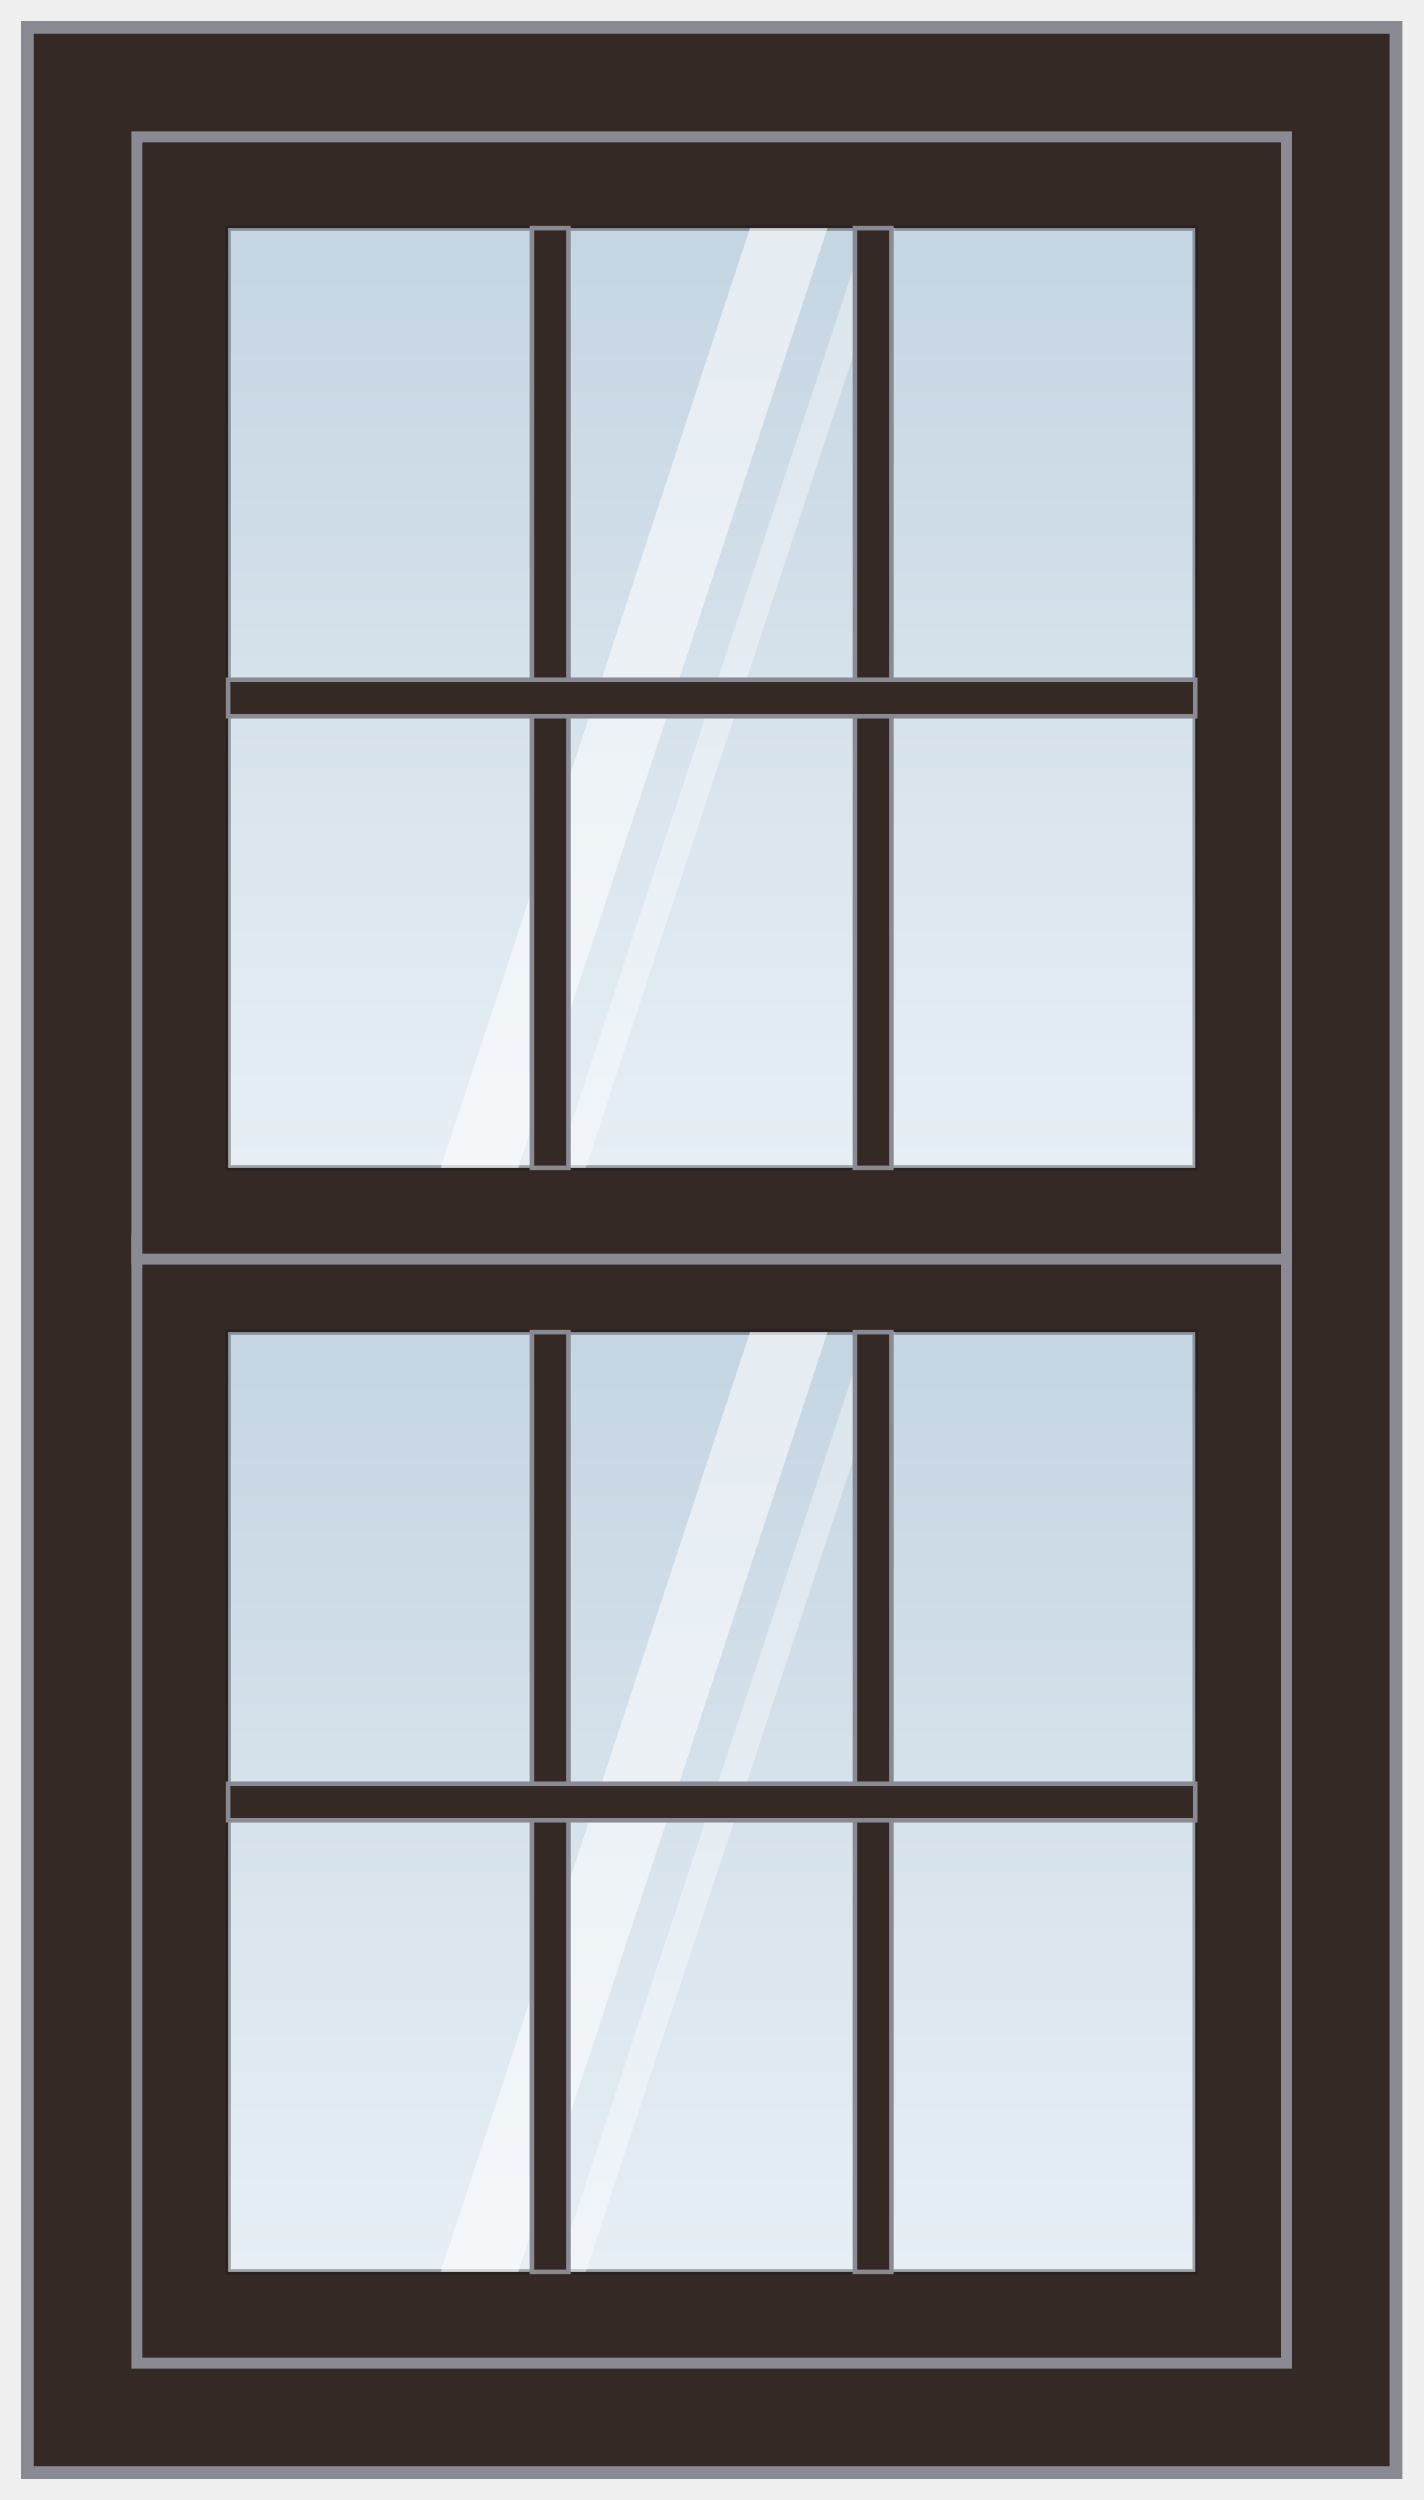
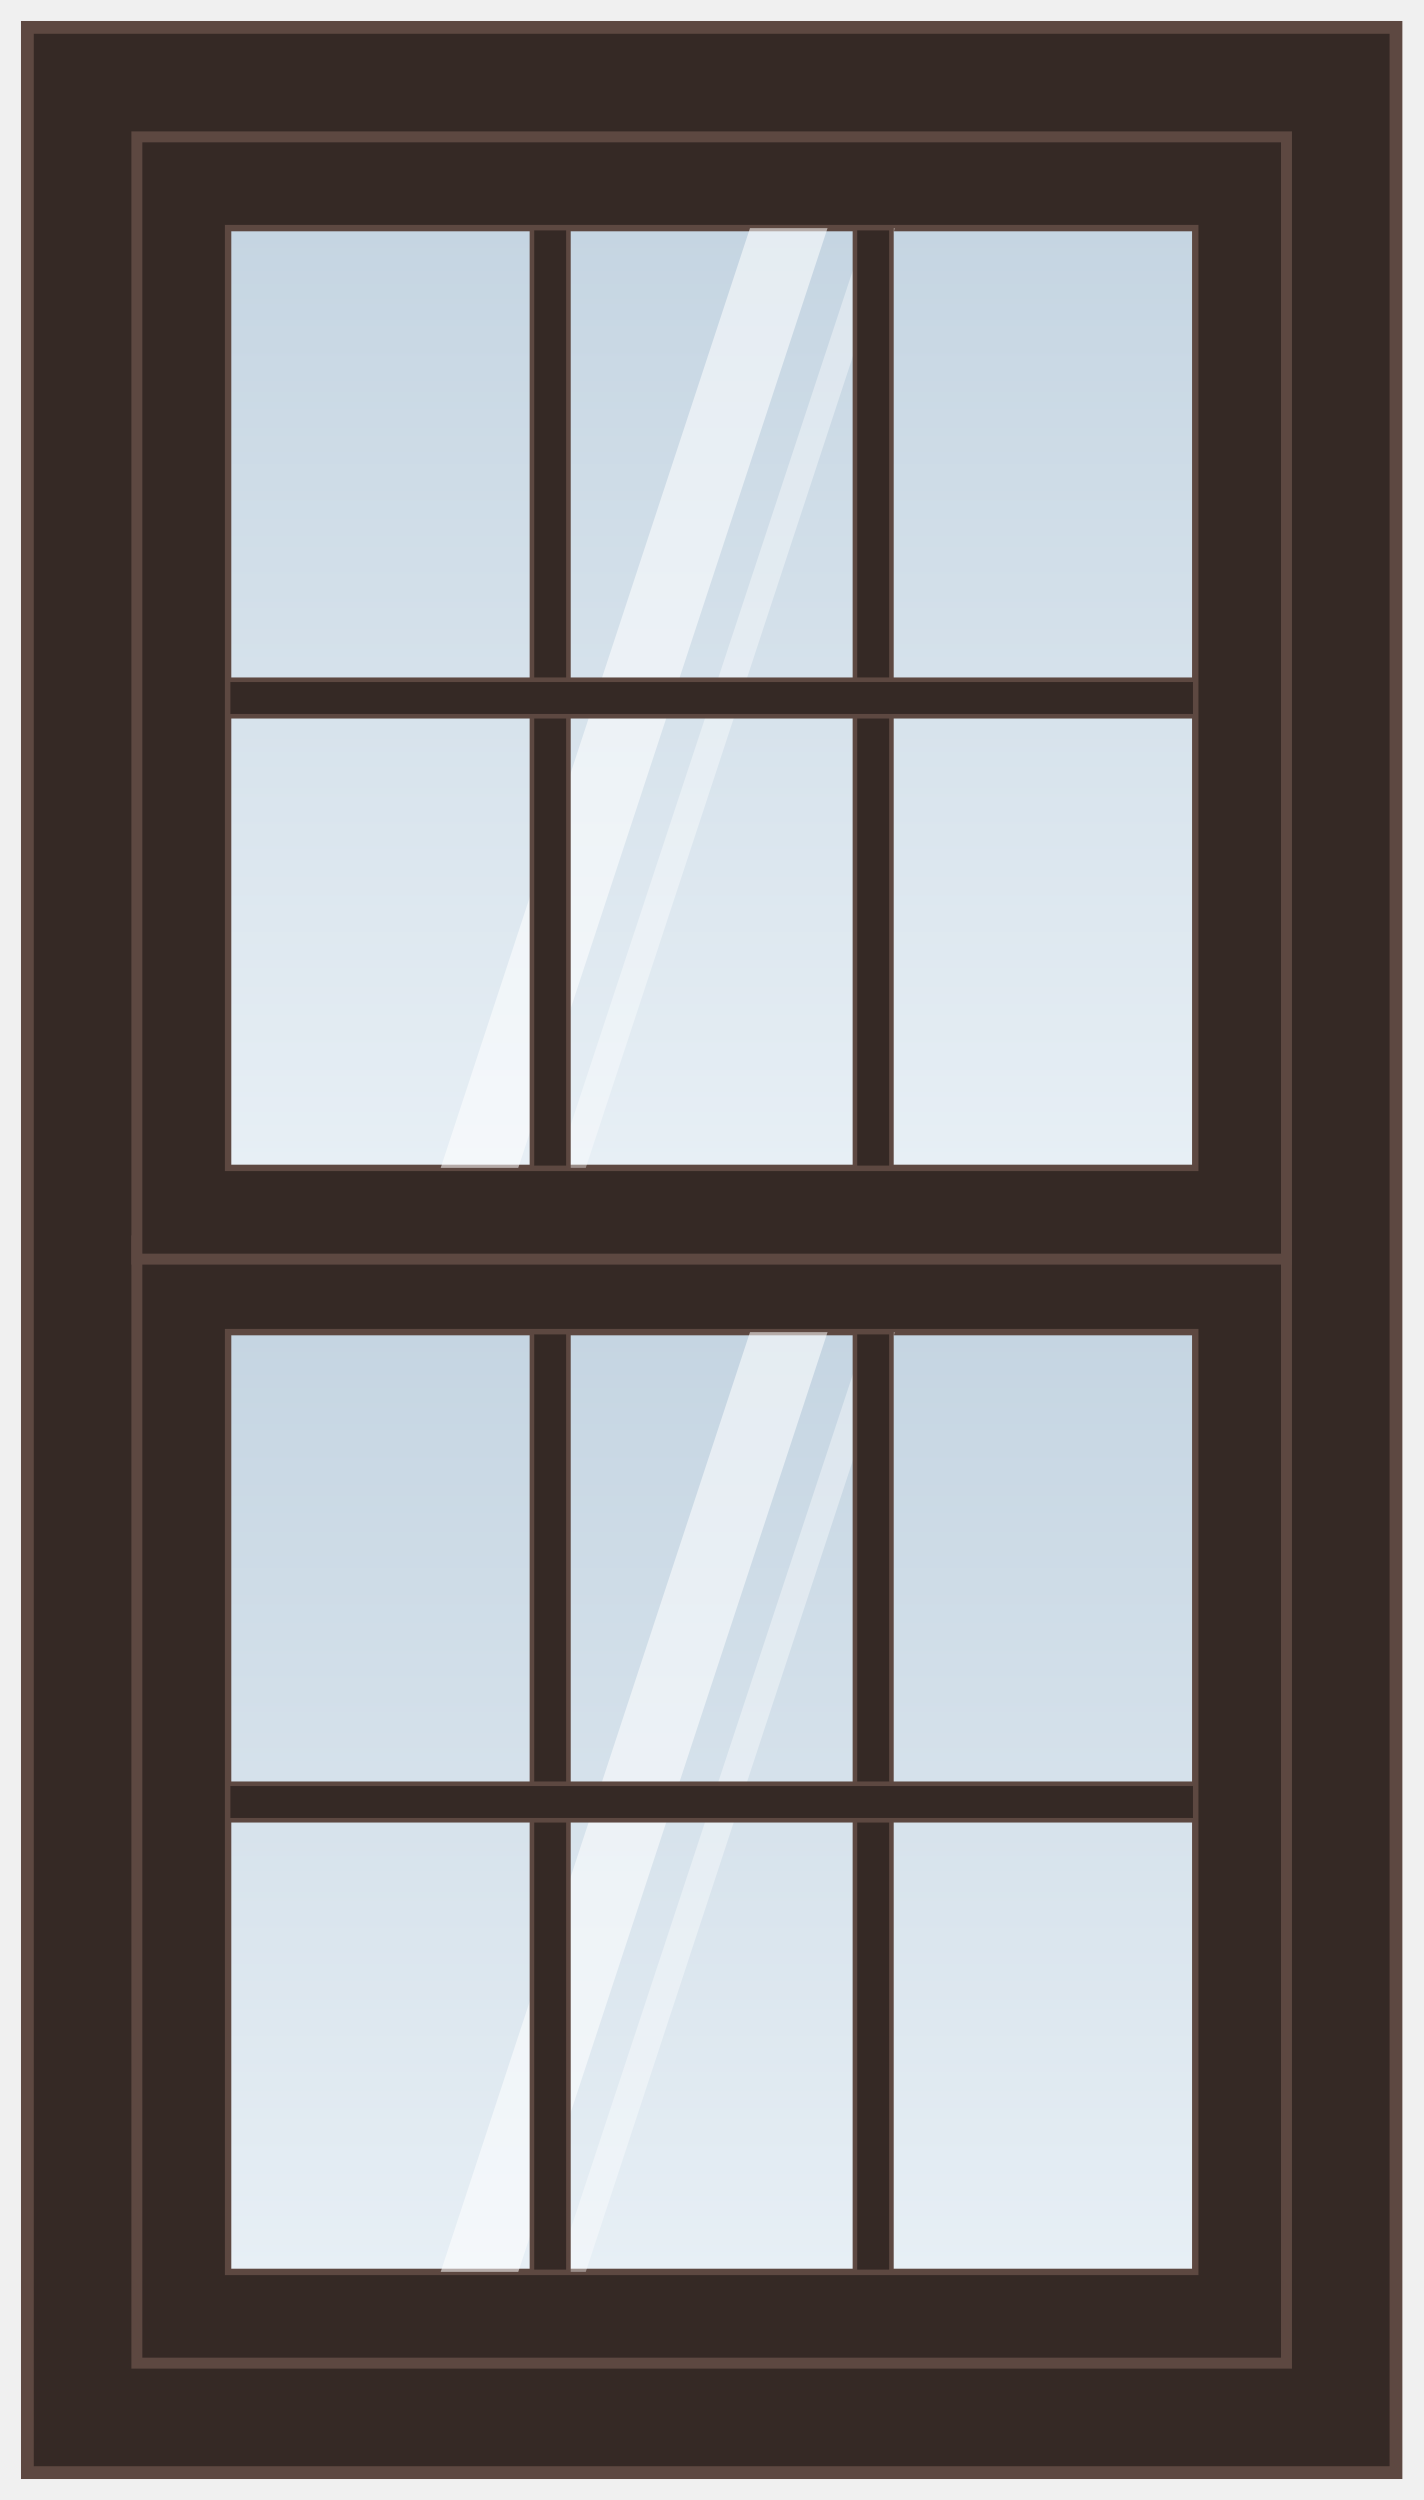
<svg xmlns="http://www.w3.org/2000/svg" viewBox="122.0 63.0 156.0 274.0" width="312" height="548" role="img">
  <defs>
    <linearGradient id="gl" x1="0" y1="0" x2="0" y2="1">
      <stop offset="0" stop-color="#C5D5E2" />
      <stop offset="1" stop-color="#E7EFF5" />
    </linearGradient>
    <pattern id="mesh" width="4" height="4" patternUnits="userSpaceOnUse">
      <rect width="4" height="4" fill="#B9C2CA" />
      <path d="M0 .5H4M.5 0V4" stroke="#19191D" stroke-opacity=".12" stroke-width="1" />
    </pattern>
    <pattern id="pine" width="14" height="14" patternUnits="userSpaceOnUse">
      <rect width="14" height="14" fill="#DFC195" />
      <path d="M3 0V14M9.5 0V14" stroke="#8C6030" stroke-opacity=".13" stroke-width="1" />
      <path d="M6 0V14" stroke="#FFFFFF" stroke-opacity=".12" stroke-width="1.4" />
    </pattern>
    <linearGradient id="shine" x1="0" y1="0" x2="1" y2="0">
      <stop offset="0" stop-color="#fff" stop-opacity="0" />
      <stop offset=".5" stop-color="#fff" stop-opacity=".75" />
      <stop offset="1" stop-color="#fff" stop-opacity="0" />
    </linearGradient>
  </defs>
-   <rect x="125.0" y="66.0" width="150.0" height="268.0" fill="#352925" stroke="#8A8A94" stroke-width="1.4" />
-   <rect x="137.0" y="78.0" width="126.0" height="244.0" fill="url(#mesh)" stroke="#19191D" stroke-width="0.5" />
+   <rect x="125.0" y="66.0" width="150.0" height="268.0" fill="#352925" stroke="#5D4841" stroke-width="1.4" />
+   <rect x="137.0" y="78.0" width="126.0" height="244.0" fill="url(#mesh)" stroke="#5D4841" stroke-width="0.6" />
  <g>
    <animateTransform attributeName="transform" type="translate" dur="4.8s" repeatCount="indefinite" calcMode="spline" keyTimes="0;.16;.4;.66;.9;1" keySplines="0 0 1 1;.45 0 .55 1;0 0 1 1;.45 0 .55 1;0 0 1 1" values="0 0;0 0;0.0 -78.7;0.0 -78.7;0 0;0 0" />
-     <polygon points="137.0,199.0 263.0,199.0 263.0,322.0 137.0,322.0" fill="#352925" stroke="#8A8A94" stroke-width="1.2" />
-     <polygon points="147.0,209.0 253.0,209.0 253.0,312.0 147.0,312.0" fill="url(#gl)" stroke="#19191D" stroke-width="0.6" stroke-opacity=".35" />
+     <polygon points="137.0,199.0 263.0,199.0 263.0,322.0 137.0,322.0" fill="#352925" stroke="#5D4841" stroke-width="1.2" />
+     <polygon points="147.0,209.0 253.0,209.0 253.0,312.0 147.0,312.0" fill="url(#gl)" stroke="#5D4841" stroke-width="0.7" />
    <polygon points="170.3,312.0 178.8,312.0 212.7,209.0 204.2,209.0" fill="#fff" fill-opacity="0.55" />
    <polygon points="183.0,312.0 186.2,312.0 220.1,209.0 217.0,209.0" fill="#fff" fill-opacity="0.38" />
-     <polygon points="180.3,209.0 184.3,209.0 184.3,312.0 180.3,312.0" fill="#352925" stroke="#8A8A94" stroke-width="0.5" />
-     <polygon points="215.7,209.0 219.7,209.0 219.7,312.0 215.7,312.0" fill="#352925" stroke="#8A8A94" stroke-width="0.5" />
-     <polygon points="147.0,258.5 253.0,258.5 253.0,262.5 147.0,262.5" fill="#352925" stroke="#8A8A94" stroke-width="0.5" />
+     <polygon points="180.3,209.0 184.3,209.0 184.3,312.0 180.3,312.0" fill="#352925" stroke="#5D4841" stroke-width="0.5" />
+     <polygon points="215.7,209.0 219.7,209.0 219.7,312.0 215.7,312.0" fill="#352925" stroke="#5D4841" stroke-width="0.5" />
+     <polygon points="147.0,258.5 253.0,258.5 253.0,262.5 147.0,262.5" fill="#352925" stroke="#5D4841" stroke-width="0.5" />
  </g>
-   <polygon points="137.0,78.0 263.0,78.0 263.0,201.0 137.0,201.0" fill="#352925" stroke="#8A8A94" stroke-width="1.2" />
-   <polygon points="147.0,88.0 253.0,88.0 253.0,191.0 147.0,191.0" fill="url(#gl)" stroke="#19191D" stroke-width="0.6" stroke-opacity=".35" />
+   <polygon points="137.0,78.0 263.0,78.0 263.0,201.0 137.0,201.0" fill="#352925" stroke="#5D4841" stroke-width="1.2" />
+   <polygon points="147.0,88.0 253.0,88.0 253.0,191.0 147.0,191.0" fill="url(#gl)" stroke="#5D4841" stroke-width="0.7" />
  <polygon points="170.3,191.0 178.8,191.0 212.7,88.0 204.2,88.0" fill="#fff" fill-opacity="0.55" />
  <polygon points="183.0,191.0 186.2,191.0 220.1,88.0 217.0,88.0" fill="#fff" fill-opacity="0.38" />
-   <polygon points="180.3,88.0 184.3,88.0 184.3,191.0 180.3,191.0" fill="#352925" stroke="#8A8A94" stroke-width="0.5" />
-   <polygon points="215.7,88.0 219.7,88.0 219.7,191.0 215.7,191.0" fill="#352925" stroke="#8A8A94" stroke-width="0.5" />
-   <polygon points="147.0,137.5 253.0,137.5 253.0,141.5 147.0,141.5" fill="#352925" stroke="#8A8A94" stroke-width="0.5" />
+   <polygon points="180.3,88.0 184.3,88.0 184.3,191.0 180.3,191.0" fill="#352925" stroke="#5D4841" stroke-width="0.5" />
+   <polygon points="215.7,88.0 219.7,88.0 219.7,191.0 215.7,191.0" fill="#352925" stroke="#5D4841" stroke-width="0.5" />
+   <polygon points="147.0,137.5 253.0,137.5 253.0,141.5 147.0,141.5" fill="#352925" stroke="#5D4841" stroke-width="0.5" />
</svg>
